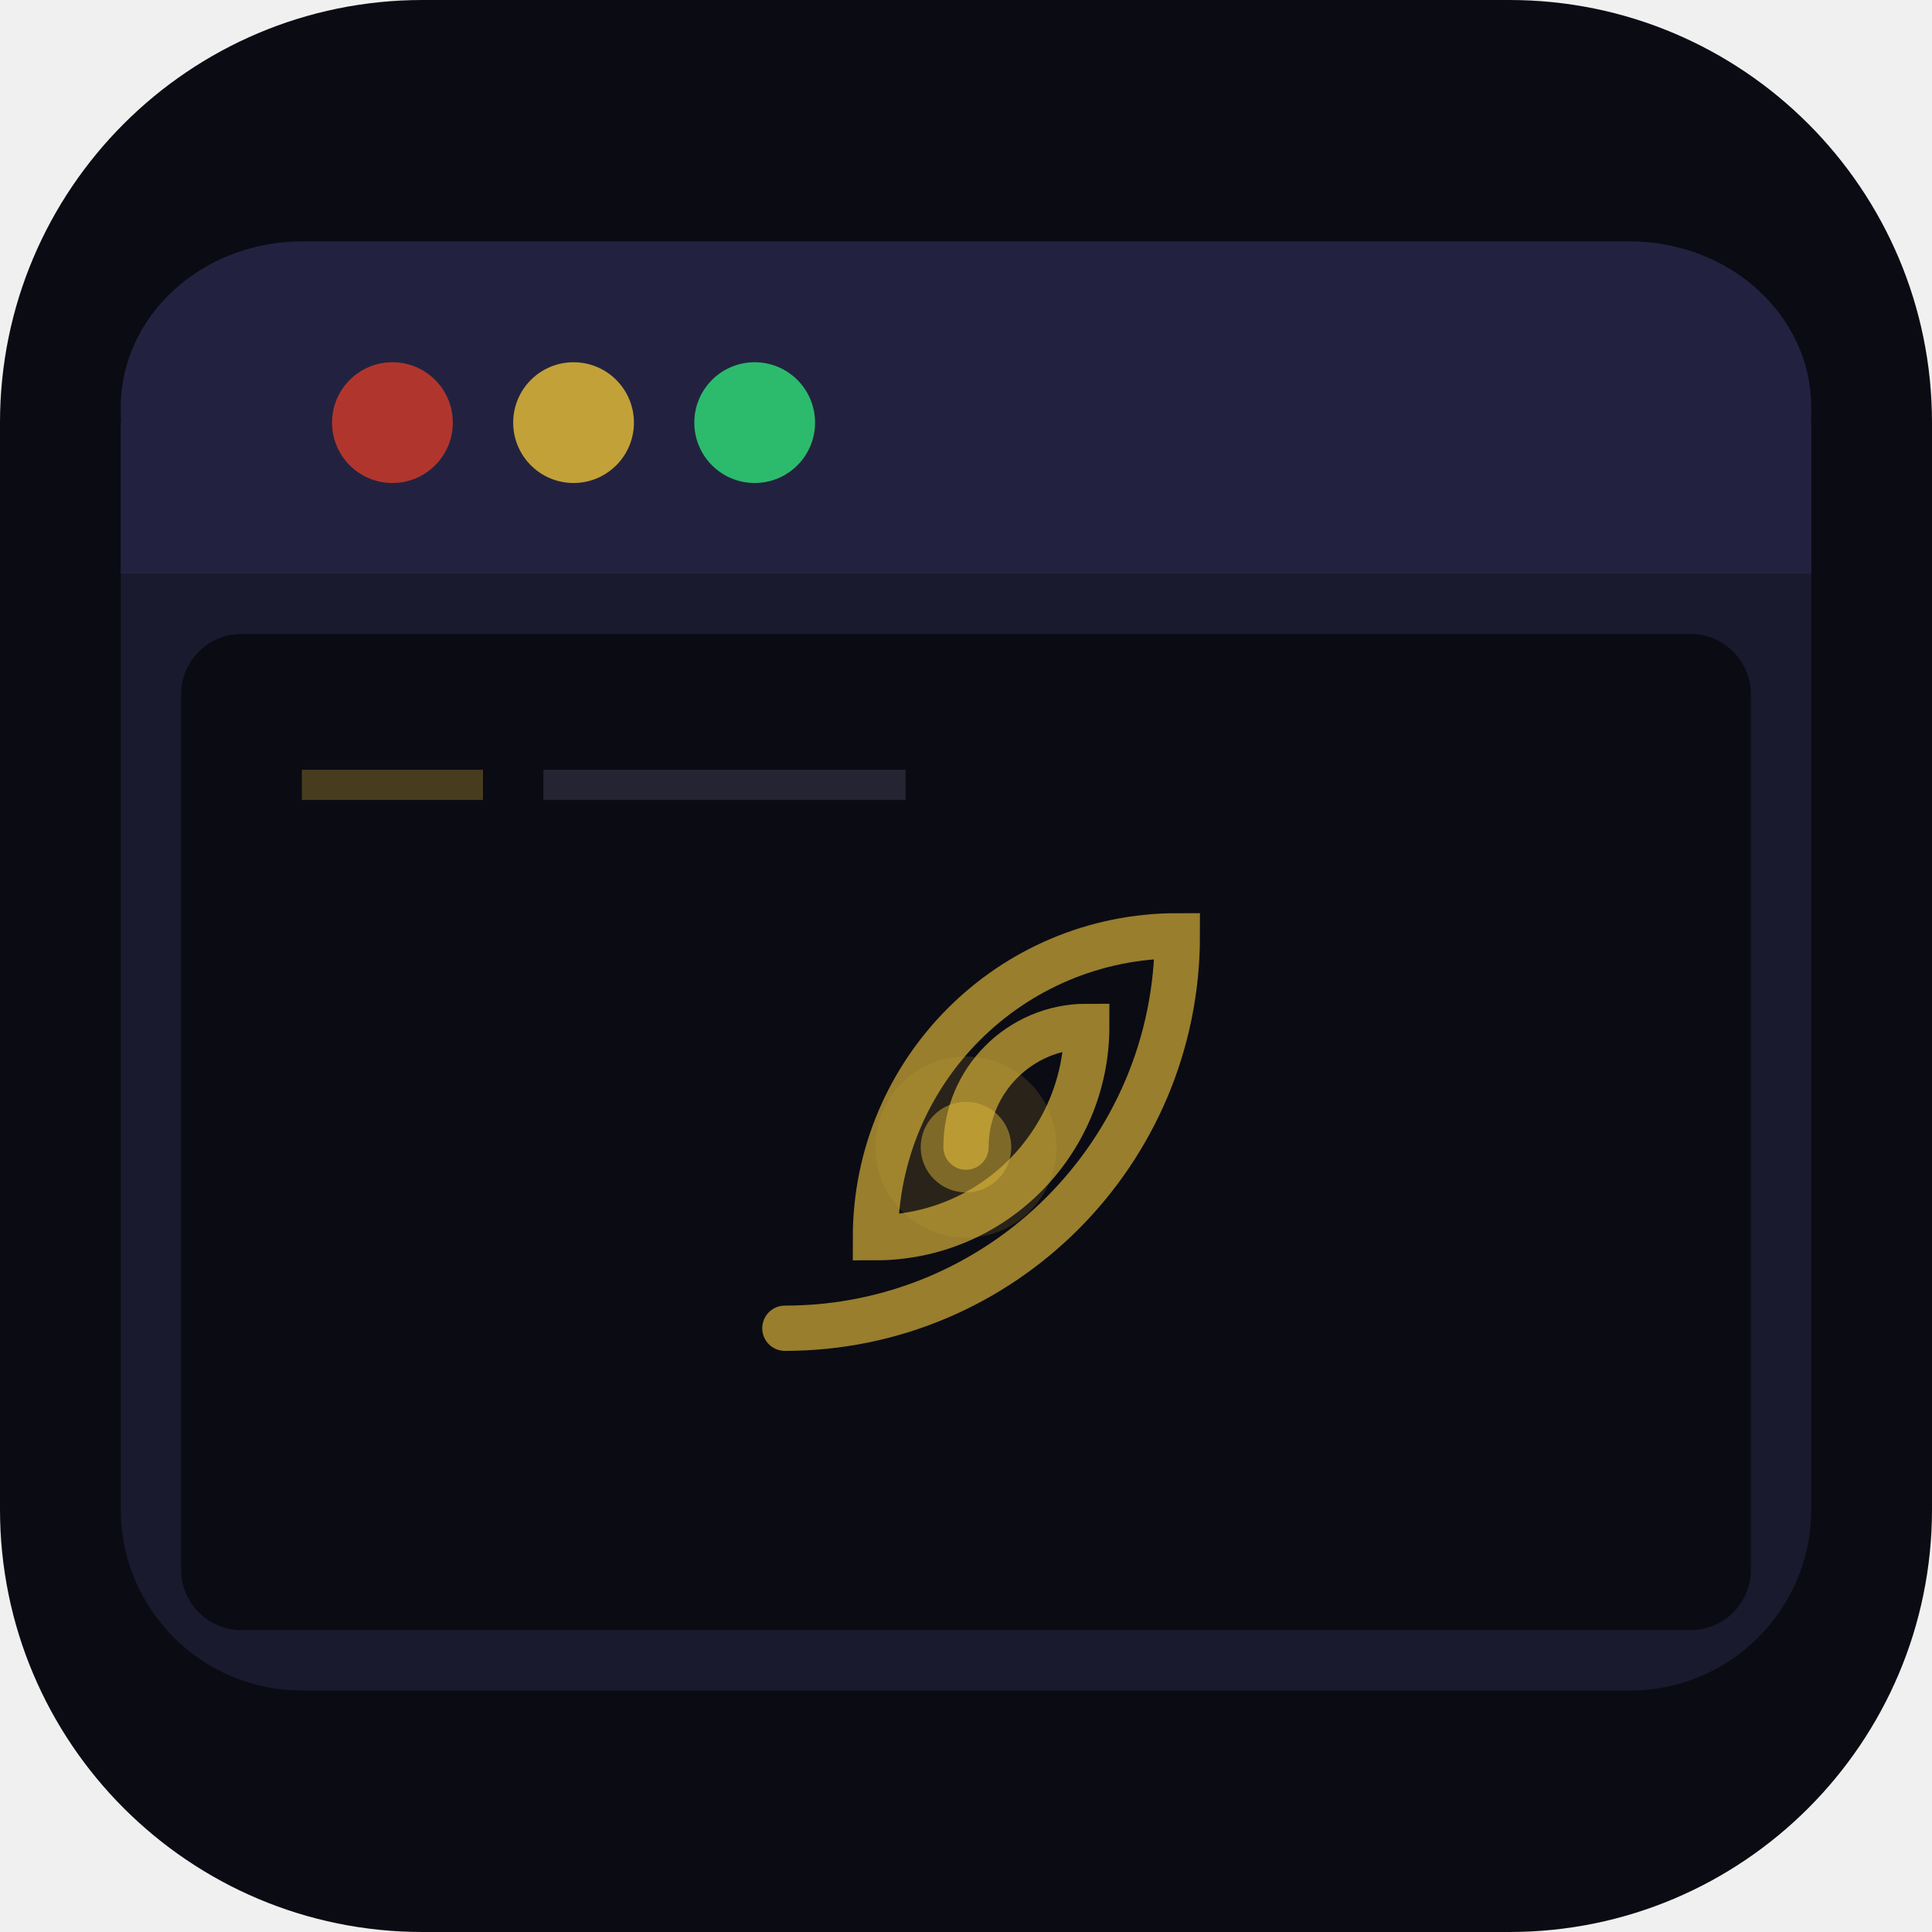
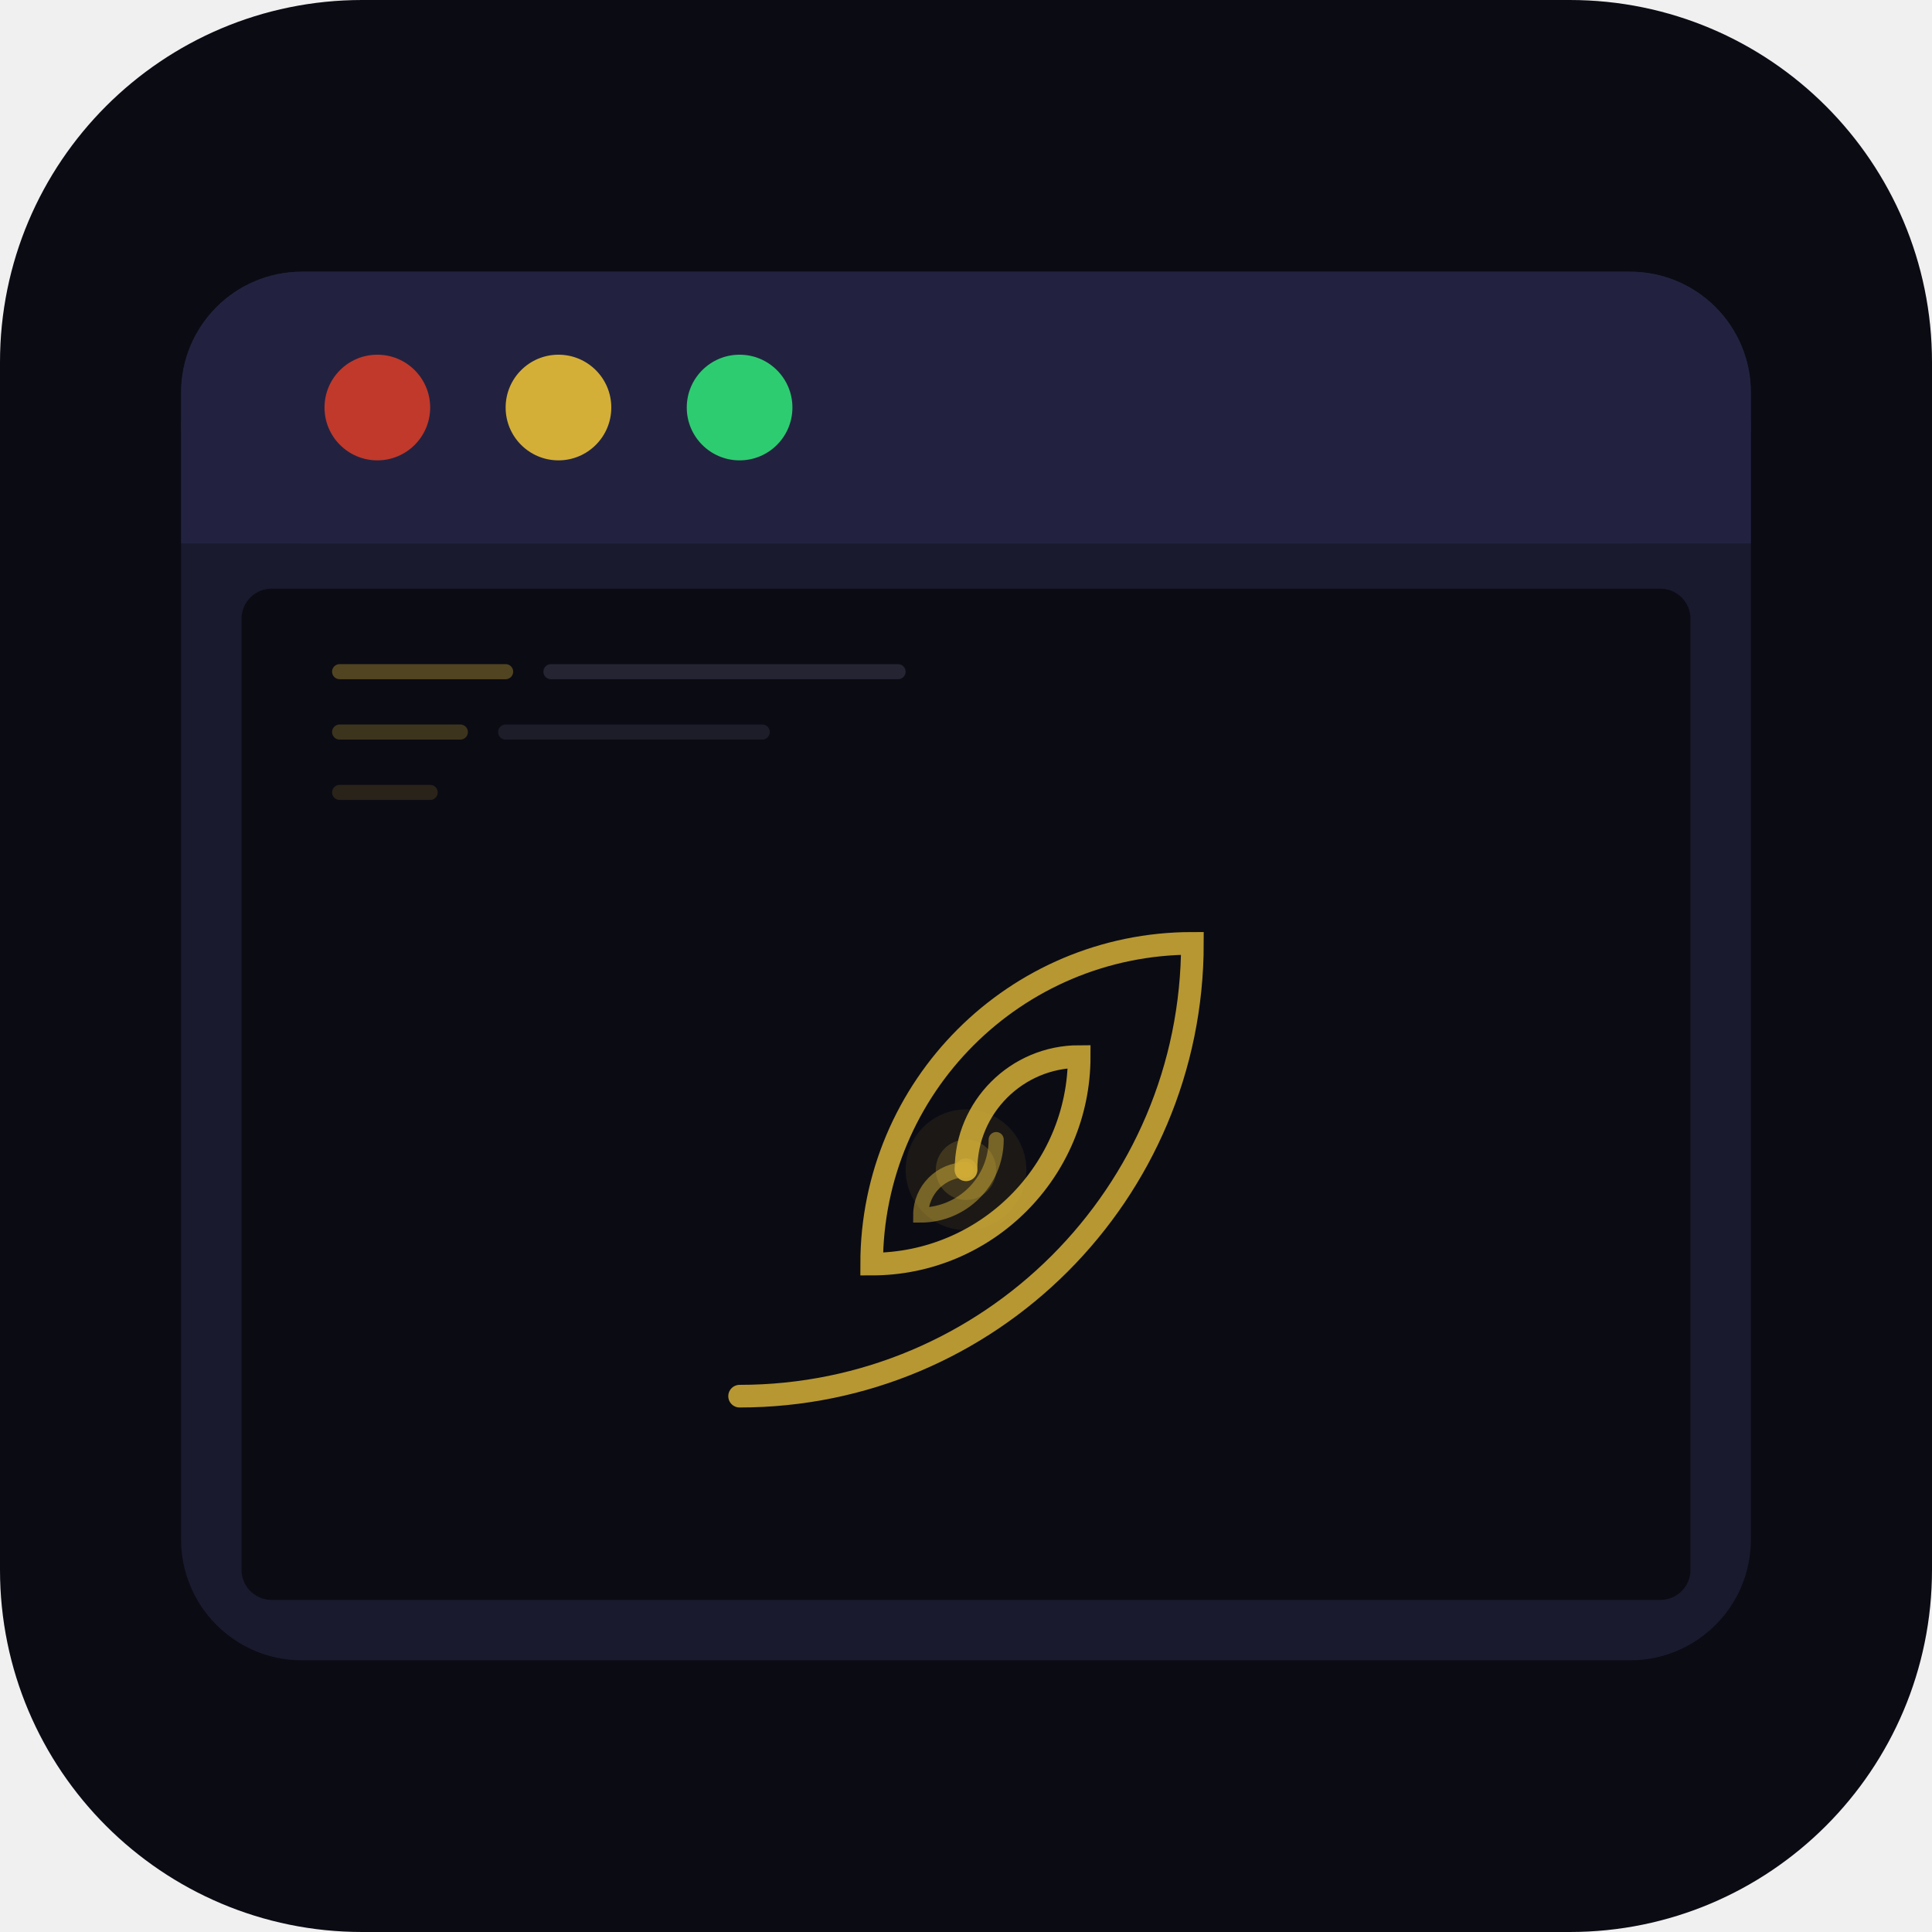
- <svg xmlns="http://www.w3.org/2000/svg" width="64" height="64" viewBox="0 0 64 64" fill="none">
-   <defs>
-     <mask id="sv">
-       <rect width="64" height="64" fill="white" />
-       <path d="M32 38 a4 4 0 0 1 4 -4 a7 7 0 0 1 -7 7 a10 10 0 0 1 10 -10 a13 13 0 0 1 -13 13" stroke="black" stroke-width="2.5" fill="none" stroke-linecap="round" />
-       <circle cx="32" cy="38" r="2" fill="black" />
-     </mask>
-   </defs>
-   <rect width="64" height="64" rx="14" fill="#0B0B14" />
-   <g mask="url(#sv)">
-     <rect x="4" y="8" width="56" height="48" rx="6" fill="#1A1A2E" />
-     <rect x="4" y="8" width="56" height="11" rx="6" fill="#222240" />
-     <rect x="4" y="14" width="56" height="5" fill="#222240" />
-     <rect x="6" y="21" width="52" height="33" rx="2" fill="#0B0B14" />
-   </g>
-   <circle cx="13" cy="14" r="2" fill="#C0392B" opacity="0.9" />
-   <circle cx="19" cy="14" r="2" fill="#D4AF37" opacity="0.9" />
-   <circle cx="25" cy="14" r="2" fill="#2ECC71" opacity="0.9" />
-   <path d="M32 38 a4 4 0 0 1 4 -4 a7 7 0 0 1 -7 7 a10 10 0 0 1 10 -10 a13 13 0 0 1 -13 13" stroke="#D4AF37" stroke-width="1.5" fill="none" stroke-linecap="round" opacity="0.7" />
-   <circle cx="32" cy="38" r="3" fill="#D4AF37" opacity="0.15" />
-   <circle cx="32" cy="38" r="1.5" fill="#D4AF37" opacity="0.5" />
-   <line x1="10" y1="26" x2="16" y2="26" stroke="#D4AF37" stroke-width="1" opacity="0.3" />
-   <line x1="18" y1="26" x2="30" y2="26" stroke="#8888AA" stroke-width="1" opacity="0.2" />
+ <svg xmlns="http://www.w3.org/2000/svg" width="512" height="512" viewBox="0 0 512 512" fill="none">
+   <rect width="512" height="512" rx="96" fill="#0B0B14" />
+   <rect x="48" y="72" width="416" height="368" rx="32" fill="#1A1A2E" />
+   <rect x="48" y="72" width="416" height="72" rx="32" fill="#222240" />
+   <rect x="48" y="112" width="416" height="32" fill="#222240" />
+   <circle cx="100" cy="108" r="14" fill="#C0392B" />
+   <circle cx="148" cy="108" r="14" fill="#D4AF37" />
+   <circle cx="196" cy="108" r="14" fill="#2ECC71" />
+   <rect x="64" y="156" width="384" height="268" rx="8" fill="#0B0B14" />
+   <path d="M256 310        a30 30 0 0 1 30 -30        a55 55 0 0 1 -55 55        a85 85 0 0 1 85 -85        a120 120 0 0 1 -120 120" stroke="#D4AF37" stroke-width="6" fill="none" stroke-linecap="round" opacity="0.85" />
+   <path d="M256 310        a12 12 0 0 0 -12 12        a20 20 0 0 0 20 -20" stroke="#D4AF37" stroke-width="4" fill="none" stroke-linecap="round" opacity="0.5" />
+   <circle cx="256" cy="310" r="16" fill="#D4AF37" opacity="0.08" />
+   <circle cx="256" cy="310" r="8" fill="#D4AF37" opacity="0.2" />
+   <circle cx="256" cy="310" r="3" fill="#D4AF37" opacity="0.6" />
+   <rect x="88" y="176" width="48" height="4" rx="2" fill="#D4AF37" opacity="0.35" />
+   <rect x="144" y="176" width="96" height="4" rx="2" fill="#8888AA" opacity="0.2" />
+   <rect x="88" y="192" width="36" height="4" rx="2" fill="#D4AF37" opacity="0.25" />
+   <rect x="132" y="192" width="72" height="4" rx="2" fill="#8888AA" opacity="0.15" />
+   <rect x="88" y="208" width="28" height="4" rx="2" fill="#D4AF37" opacity="0.15" />
</svg>
